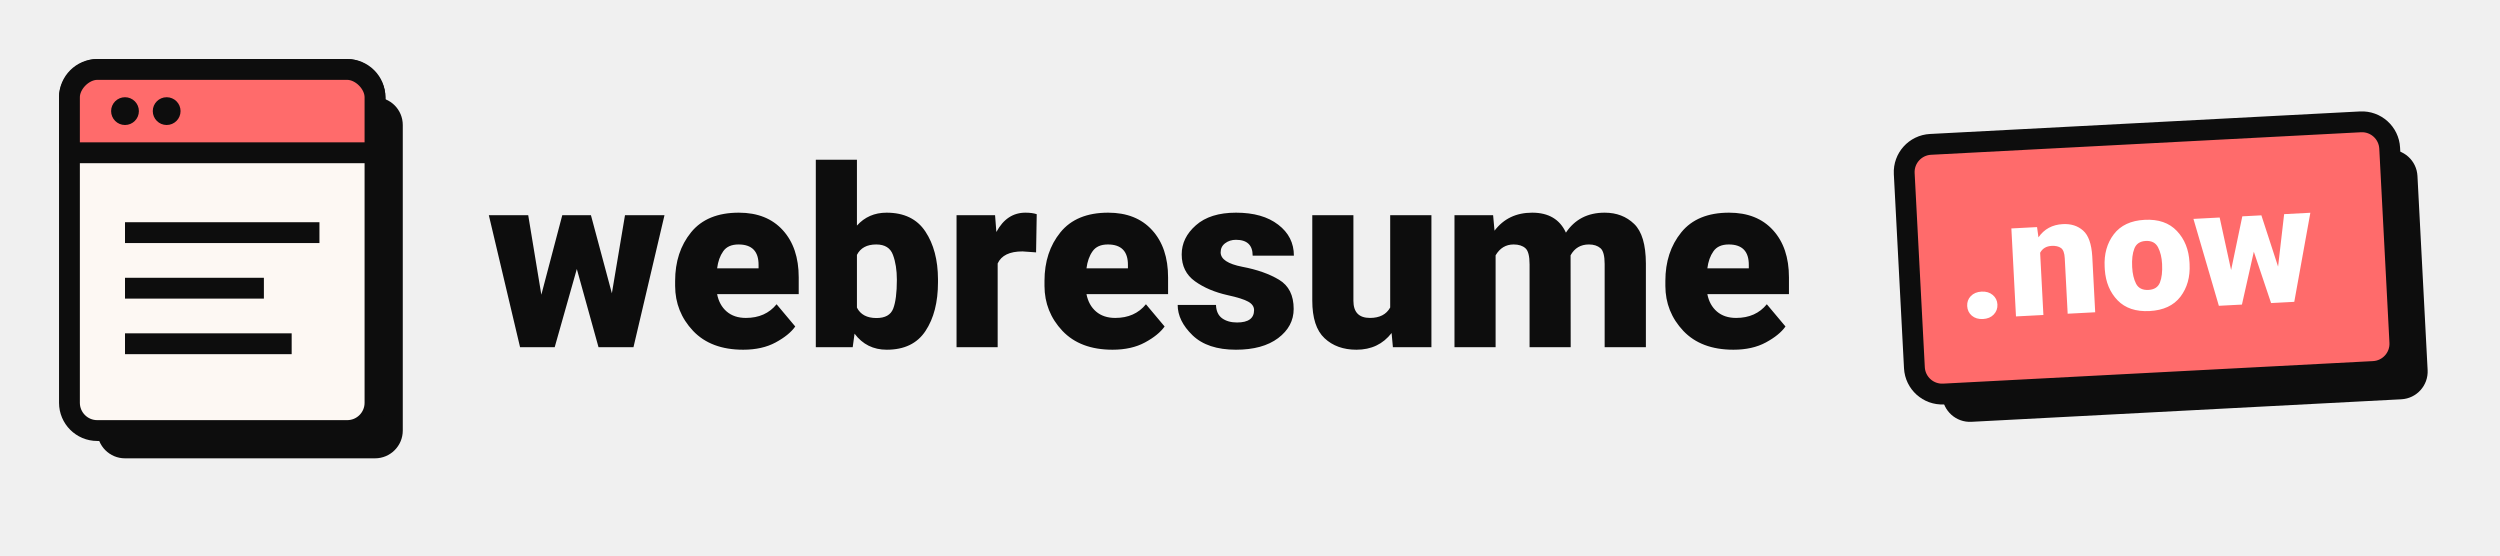
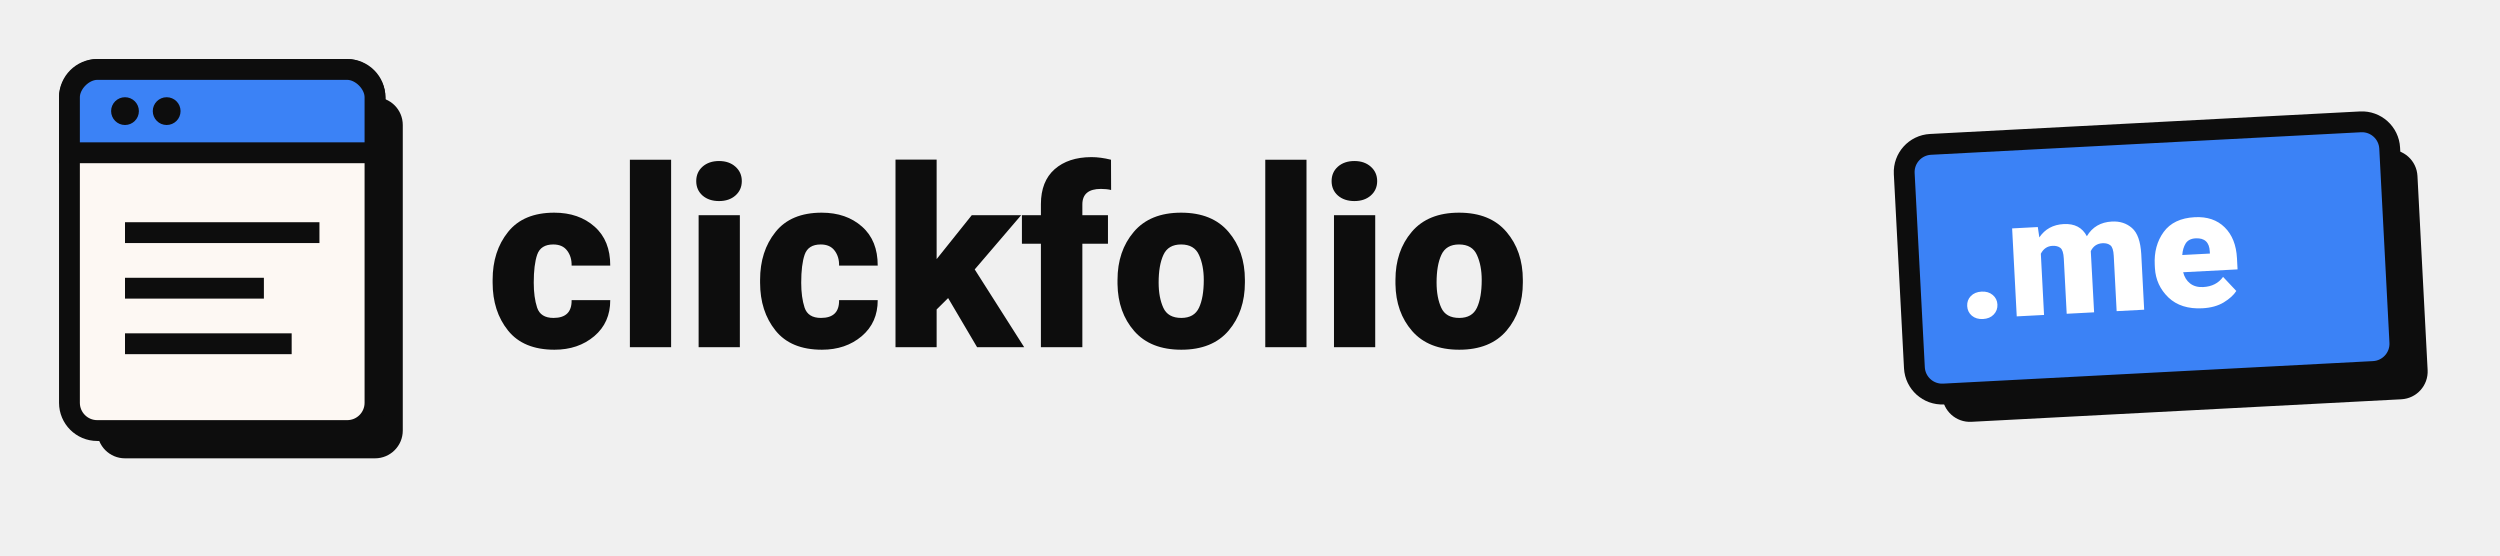
<svg xmlns="http://www.w3.org/2000/svg" width="360" height="80" viewBox="0 0 360 80">
  <defs>
    <style>
      .font-main { font-family: system-ui, -apple-system, 'Segoe UI', Roboto, sans-serif; font-weight: 900; font-size: 36px; fill: #0D0D0D; }
      .font-tld { font-family: system-ui, -apple-system, 'Segoe UI', Roboto, sans-serif; font-weight: 900; font-size: 24px; fill: #FFFFFF; }
    </style>
  </defs>
  <rect x="14" y="14" width="44" height="52" rx="4" fill="#0D0D0D" />
  <rect x="10" y="10" width="44" height="52" rx="4" fill="#FDF8F3" stroke="#0D0D0D" stroke-width="3" />
-   <path d="M 10 14 C 10 12 12 10 14 10 L 50 10 C 52 10 54 12 54 14 L 54 22 L 10 22 Z" fill="#FF6B6B" stroke="#0D0D0D" stroke-width="3" />
+   <path d="M 10 14 C 10 12 12 10 14 10 L 50 10 C 52 10 54 12 54 14 L 54 22 L 10 22 Z" fill="#3b82f6" stroke="#0D0D0D" stroke-width="3" />
  <circle cx="18" cy="16" r="2" fill="#0D0D0D" />
  <circle cx="24" cy="16" r="2" fill="#0D0D0D" />
  <rect x="18" y="32" width="28" height="3" fill="#0D0D0D" />
  <rect x="18" y="40" width="20" height="3" fill="#0D0D0D" />
  <rect x="18" y="48" width="24" height="3" fill="#0D0D0D" />
-   <text x="70" y="50" class="font-main">webresume</text>
+   <text x="70" y="50" class="font-main">clickfolio</text>
  <rect x="278" y="25" width="70" height="36" rx="4" transform="rotate(-3 278 25)" fill="#0D0D0D" />
-   <rect x="274" y="21" width="70" height="36" rx="4" transform="rotate(-3 274 21)" fill="#FF6B6B" stroke="#0D0D0D" stroke-width="3" />
-   <text x="282" y="46" class="font-tld" transform="rotate(-3 282 46)">.now</text>
+   <rect x="274" y="21" width="70" height="36" rx="4" transform="rotate(-3 274 21)" fill="#3b82f6" stroke="#0D0D0D" stroke-width="3" />
+   <text x="282" y="46" class="font-tld" transform="rotate(-3 282 46)">.me</text>
</svg>
